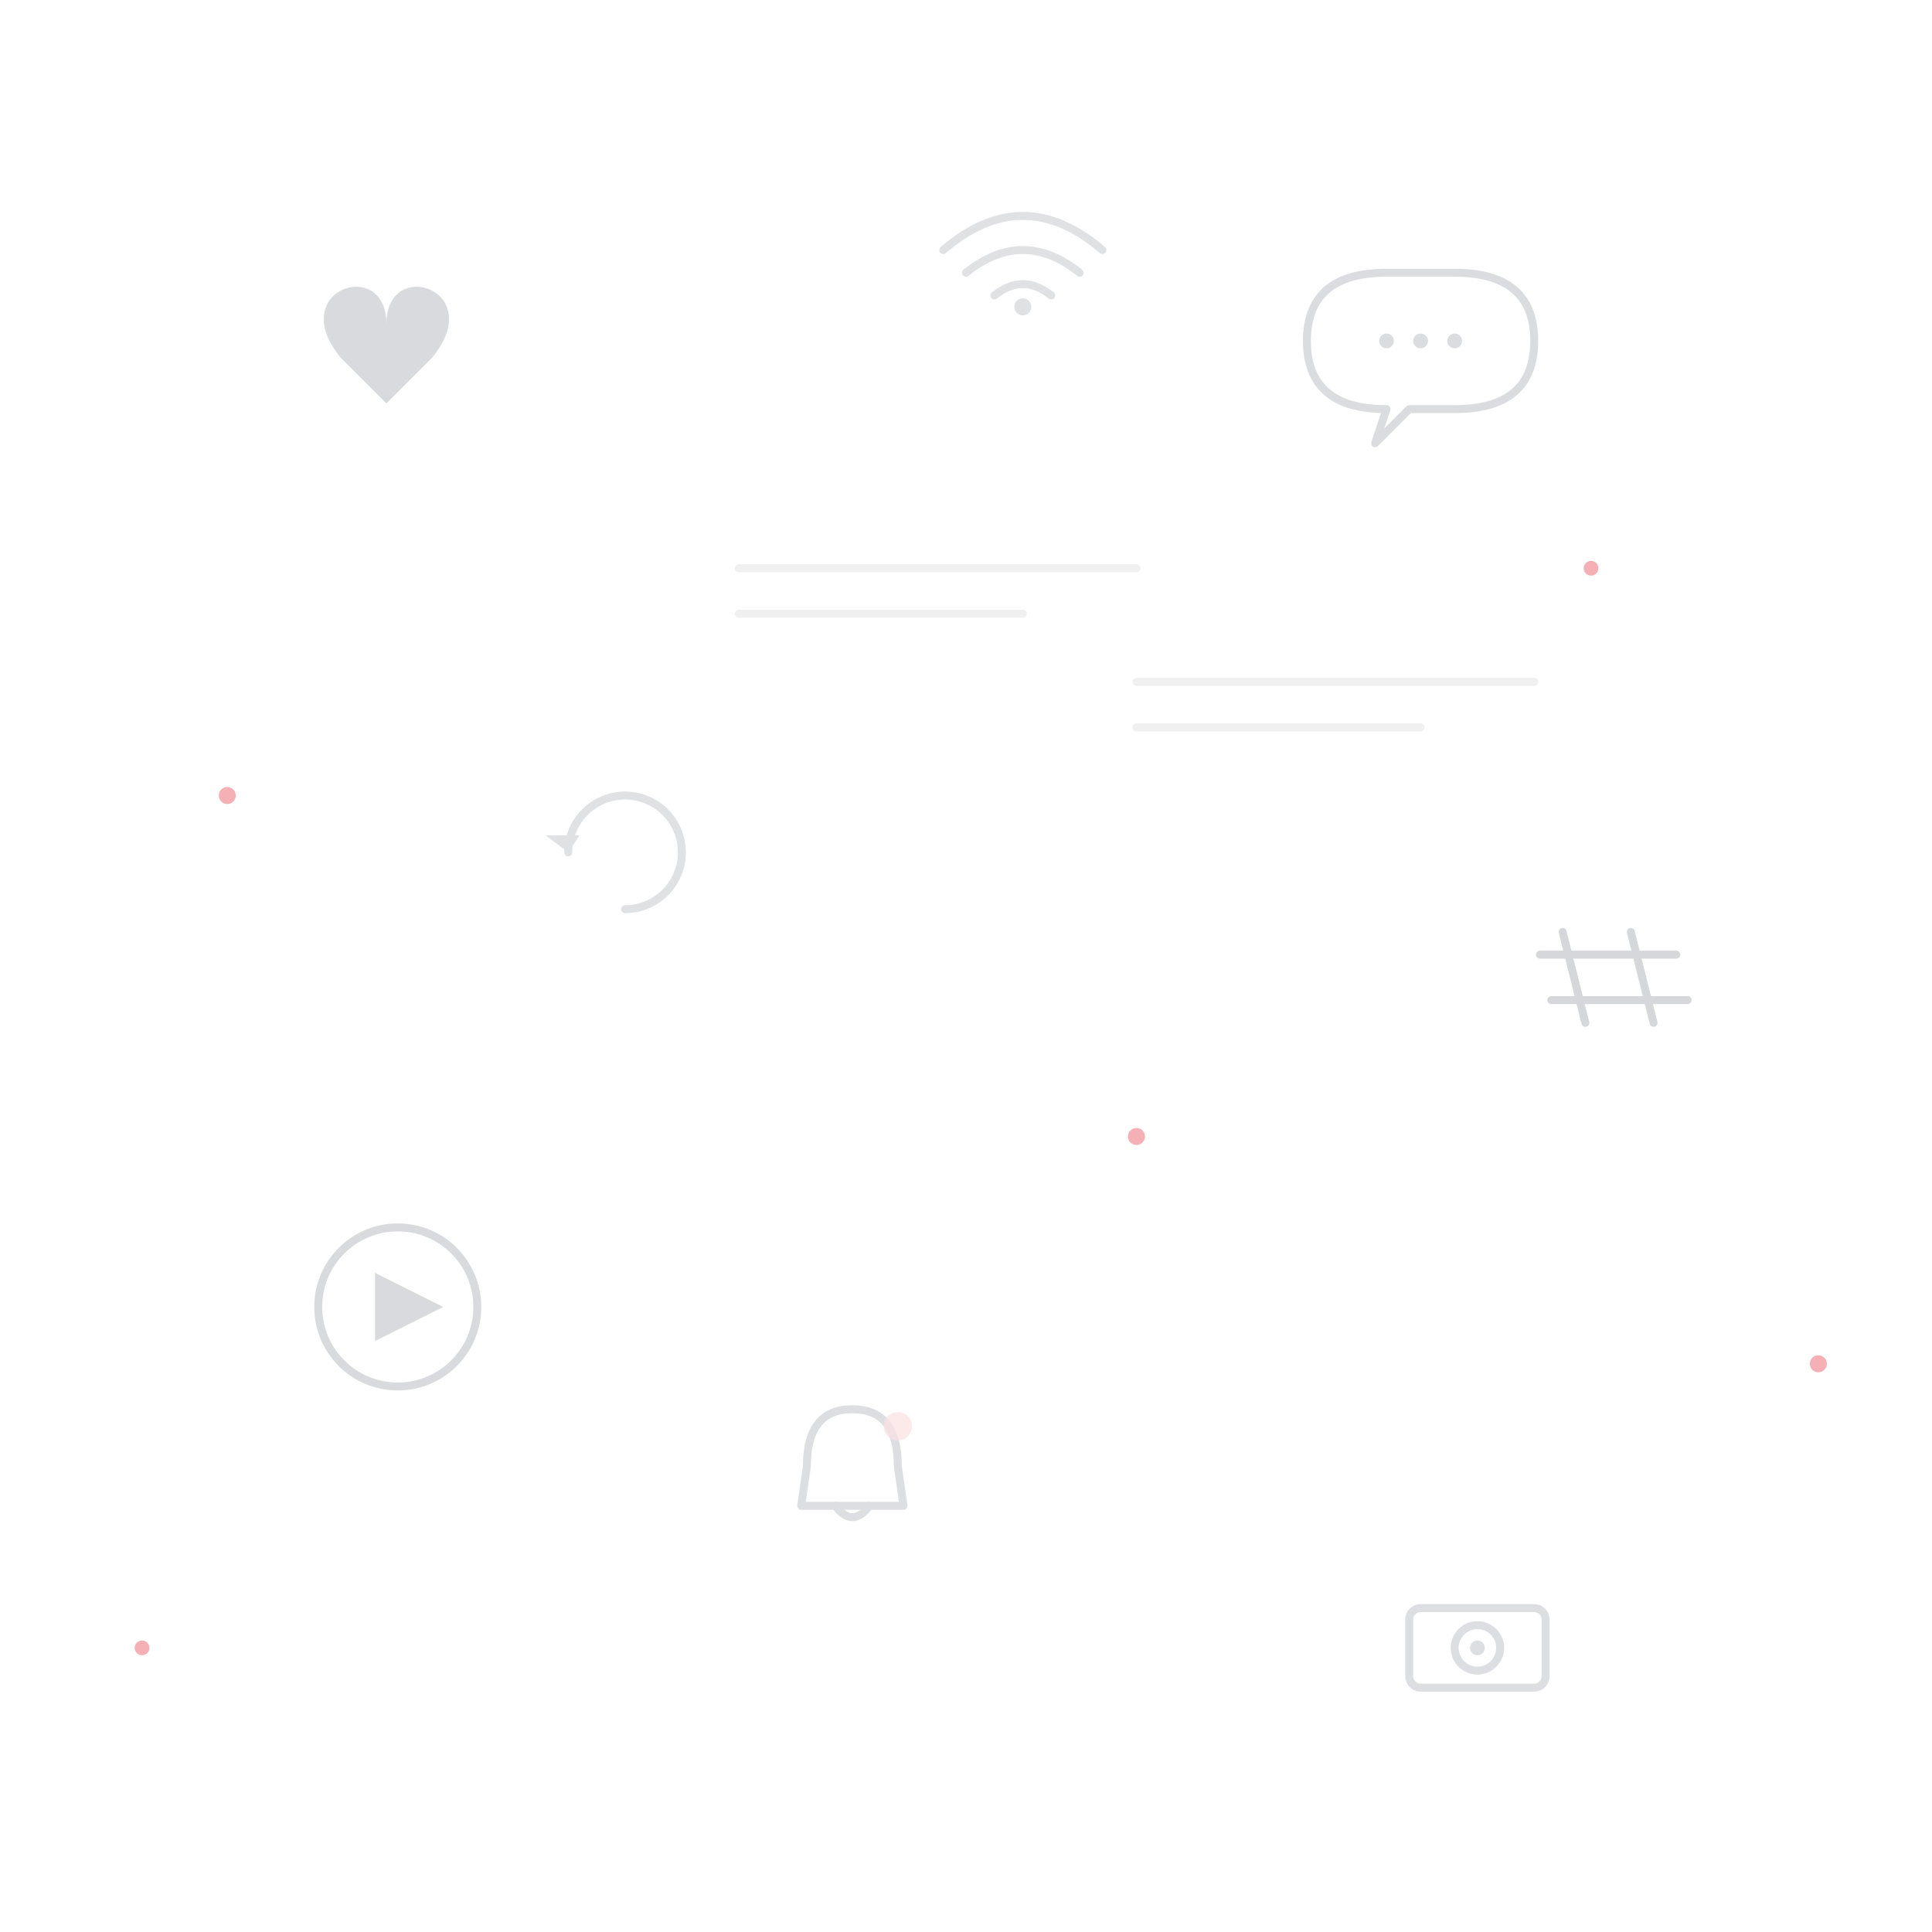
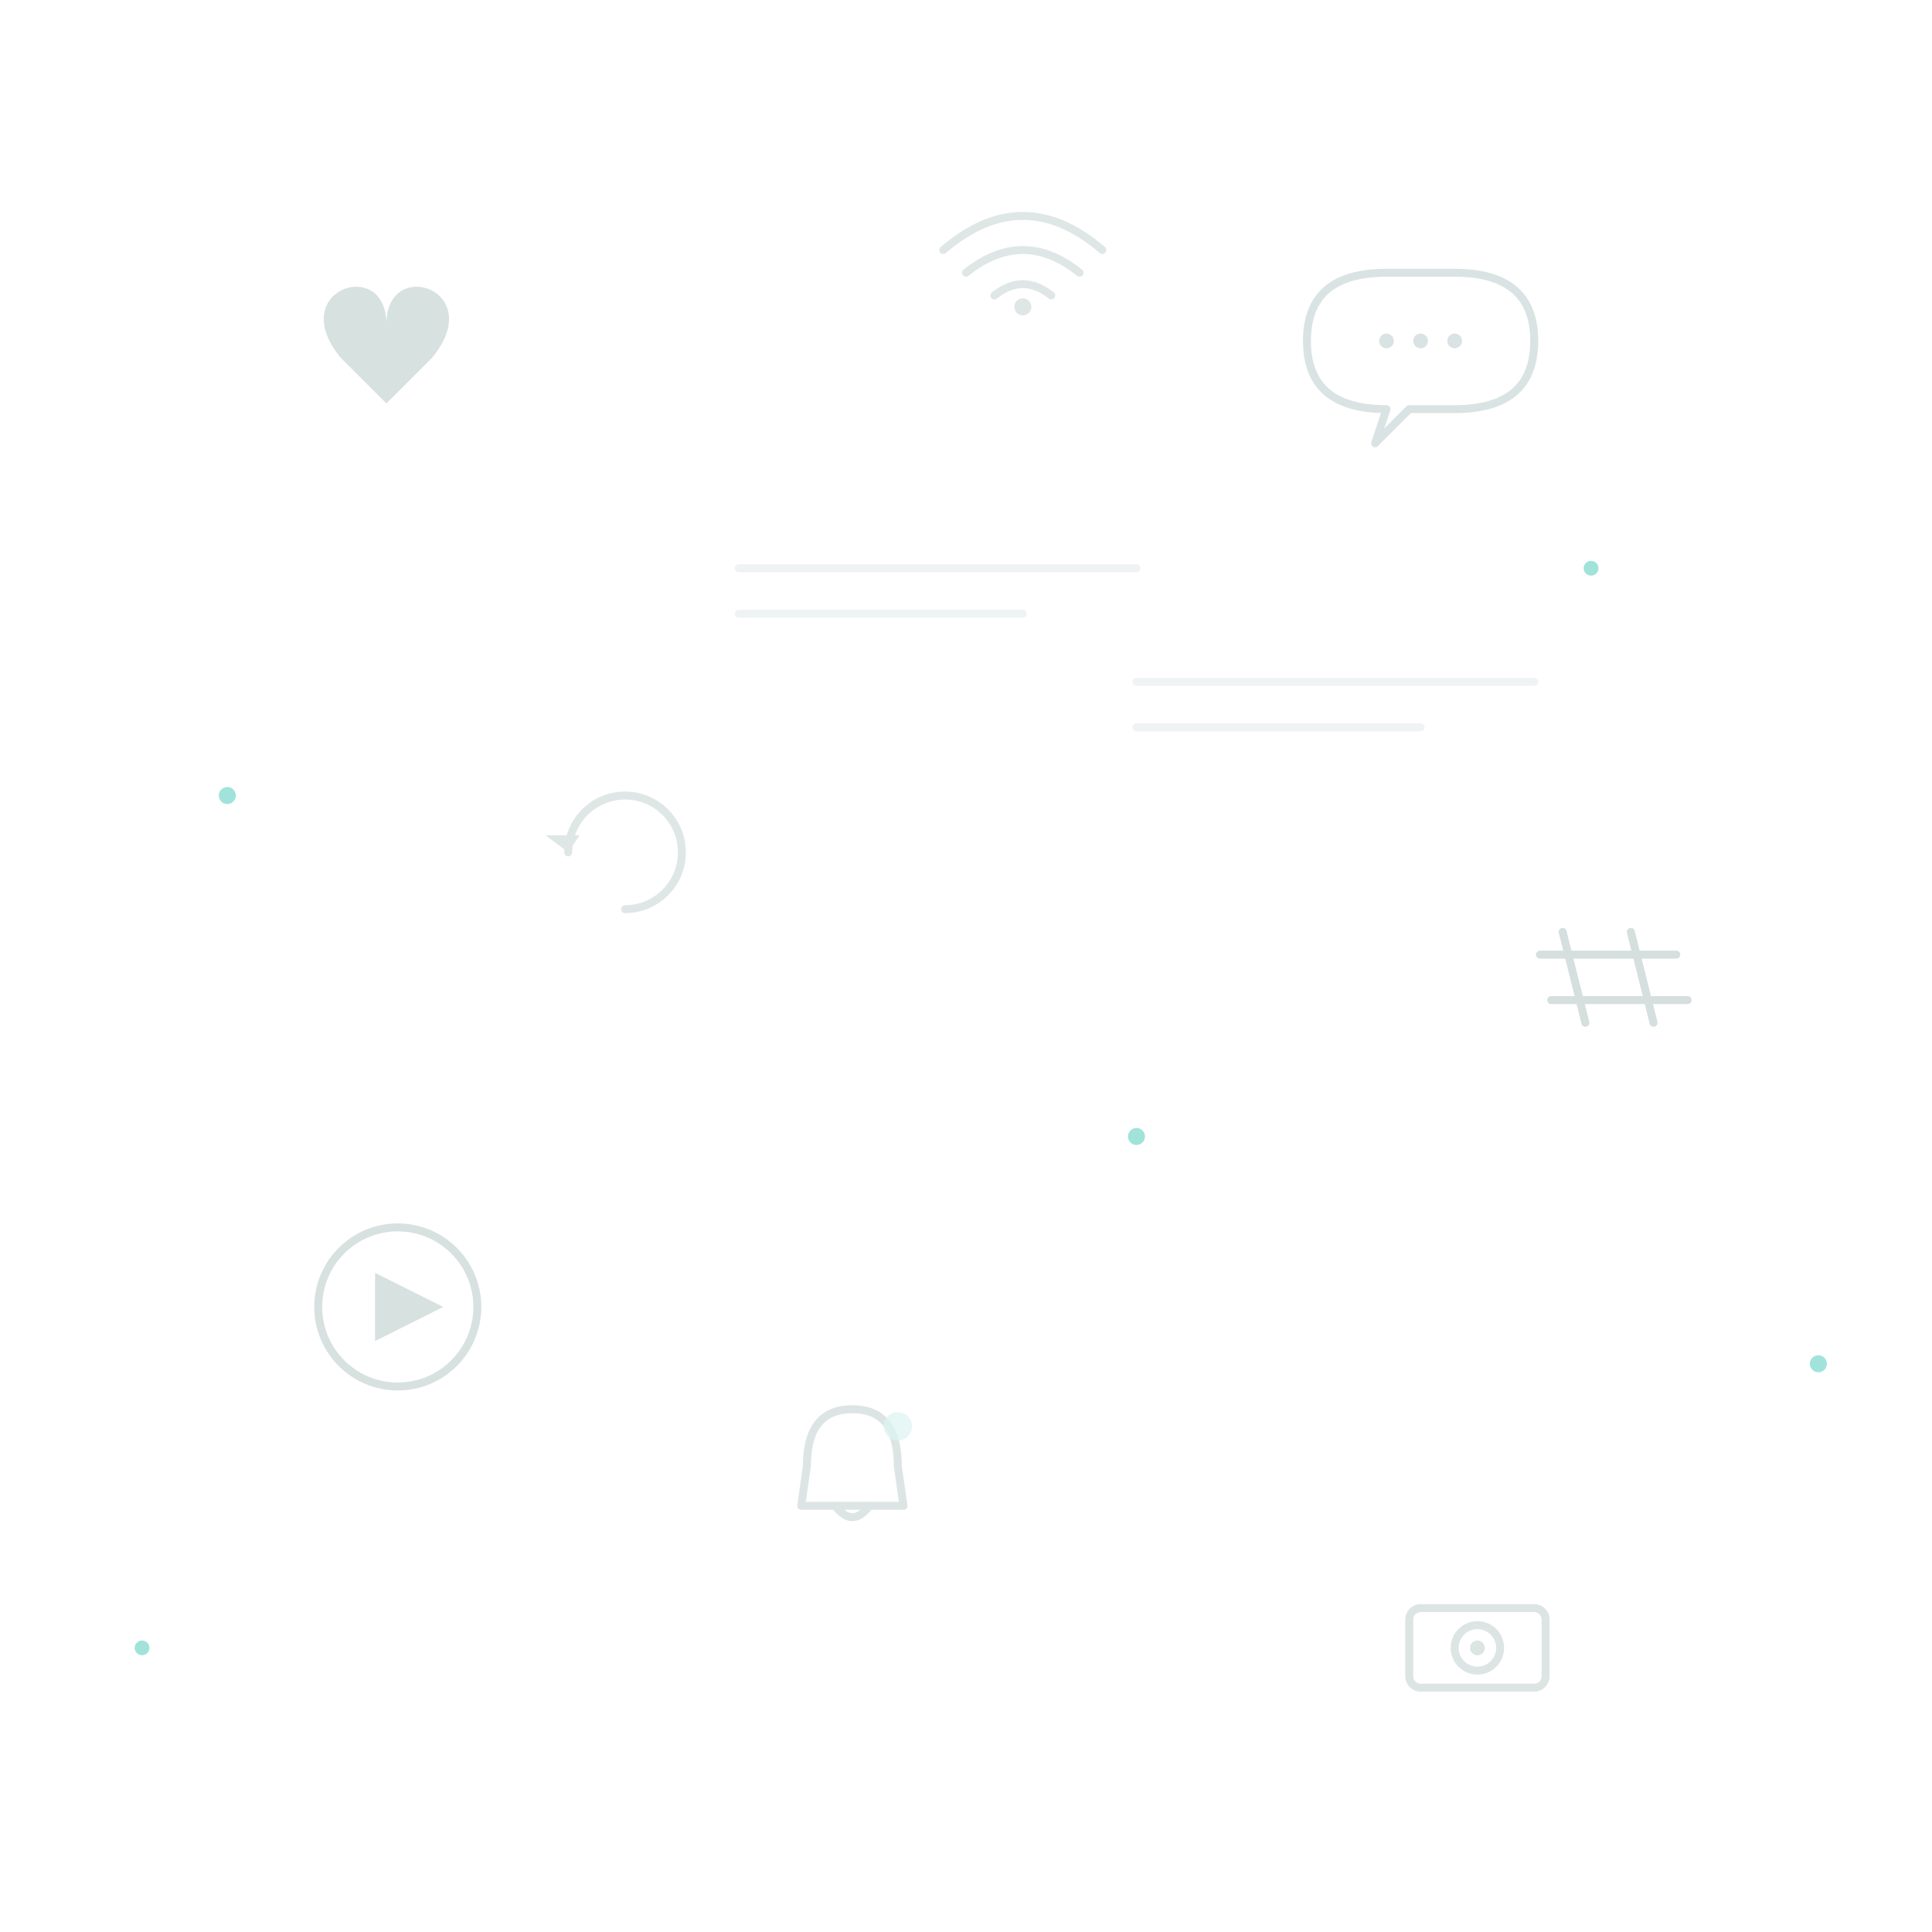
<svg xmlns="http://www.w3.org/2000/svg" width="340" height="340" viewBox="0 0 340 340">
  <defs>
    <style>
-       .ink { fill: #1a2333; }
-       .stroke { stroke: #1a2333; fill: none; stroke-width: 1.4; stroke-linecap: round; stroke-linejoin: round; }
+       .ink { fill: #134e4a; }
+       .stroke { stroke: #134e4a; fill: none; stroke-width: 1.4; stroke-linecap: round; stroke-linejoin: round; }
    </style>
  </defs>
  <g transform="translate(60,55)" opacity="0.17">
    <path d="M 0 8 C -10 -4, 8 -10, 8 2 C 8 -10, 26 -4, 16 8 L 8 16 Z" class="ink" />
  </g>
  <g transform="translate(230,60)" opacity="0.16">
    <path d="M 0 0 Q 0 -12, 14 -12 L 26 -12 Q 40 -12, 40 0 Q 40 12, 26 12 L 18 12 L 12 18 L 14 12 Q 0 12, 0 0 Z" class="stroke" />
    <circle cx="14" cy="0" r="1.3" class="ink" />
    <circle cx="20" cy="0" r="1.3" class="ink" />
    <circle cx="26" cy="0" r="1.3" class="ink" />
  </g>
  <g transform="translate(285,170)" opacity="0.18">
    <line x1="-10" y1="-6" x2="-6" y2="10" class="stroke" />
    <line x1="2" y1="-6" x2="6" y2="10" class="stroke" />
    <line x1="-14" y1="-2" x2="10" y2="-2" class="stroke" />
    <line x1="-12" y1="6" x2="12" y2="6" class="stroke" />
  </g>
  <g transform="translate(70,230)" opacity="0.17">
    <circle cx="0" cy="0" r="14" class="stroke" />
    <path d="M -4 -6 L 8 0 L -4 6 Z" class="ink" />
  </g>
  <g transform="translate(180,40)" opacity="0.14">
    <path d="M -14 4 Q 0 -8, 14 4" class="stroke" />
    <path d="M -10 8 Q 0 0, 10 8" class="stroke" />
    <path d="M -5 12 Q 0 8, 5 12" class="stroke" />
    <circle cx="0" cy="14" r="1.5" class="ink" />
  </g>
  <g transform="translate(150,260)" opacity="0.15">
    <path d="M -8 -2 Q -8 -12, 0 -12 Q 8 -12, 8 -2 L 9 5 L -9 5 Z" class="stroke" />
    <path d="M -3 5 Q 0 9, 3 5" class="stroke" />
-     <circle cx="8" cy="-9" r="2.5" fill="#e63946" opacity="0.7" />
+     <circle cx="8" cy="-9" r="2.5" fill="#14b8a6" opacity="0.7" />
  </g>
  <g transform="translate(260,290)" opacity="0.15">
    <rect x="-12" y="-7" width="24" height="14" rx="2" class="stroke" />
    <circle cx="0" cy="0" r="4" class="stroke" />
    <circle cx="0" cy="0" r="1.3" class="ink" />
  </g>
  <g transform="translate(110,150)" opacity="0.14">
    <path d="M -10 0 A 10 10 0 1 1 0 10" class="stroke" />
    <path d="M -10 0 L -14 -3 L -8 -3 Z" class="ink" />
  </g>
-   <g fill="#e63946" opacity="0.40">
+   <g fill="#14b8a6" opacity="0.40">
    <circle cx="40" cy="140" r="1.5" />
    <circle cx="200" cy="200" r="1.5" />
    <circle cx="280" cy="100" r="1.3" />
    <circle cx="320" cy="240" r="1.5" />
    <circle cx="25" cy="290" r="1.3" />
  </g>
  <g class="stroke" opacity="0.07" stroke-width="2">
    <line x1="130" y1="100" x2="200" y2="100" />
    <line x1="130" y1="108" x2="180" y2="108" />
    <line x1="200" y1="120" x2="270" y2="120" />
    <line x1="200" y1="128" x2="250" y2="128" />
  </g>
</svg>
